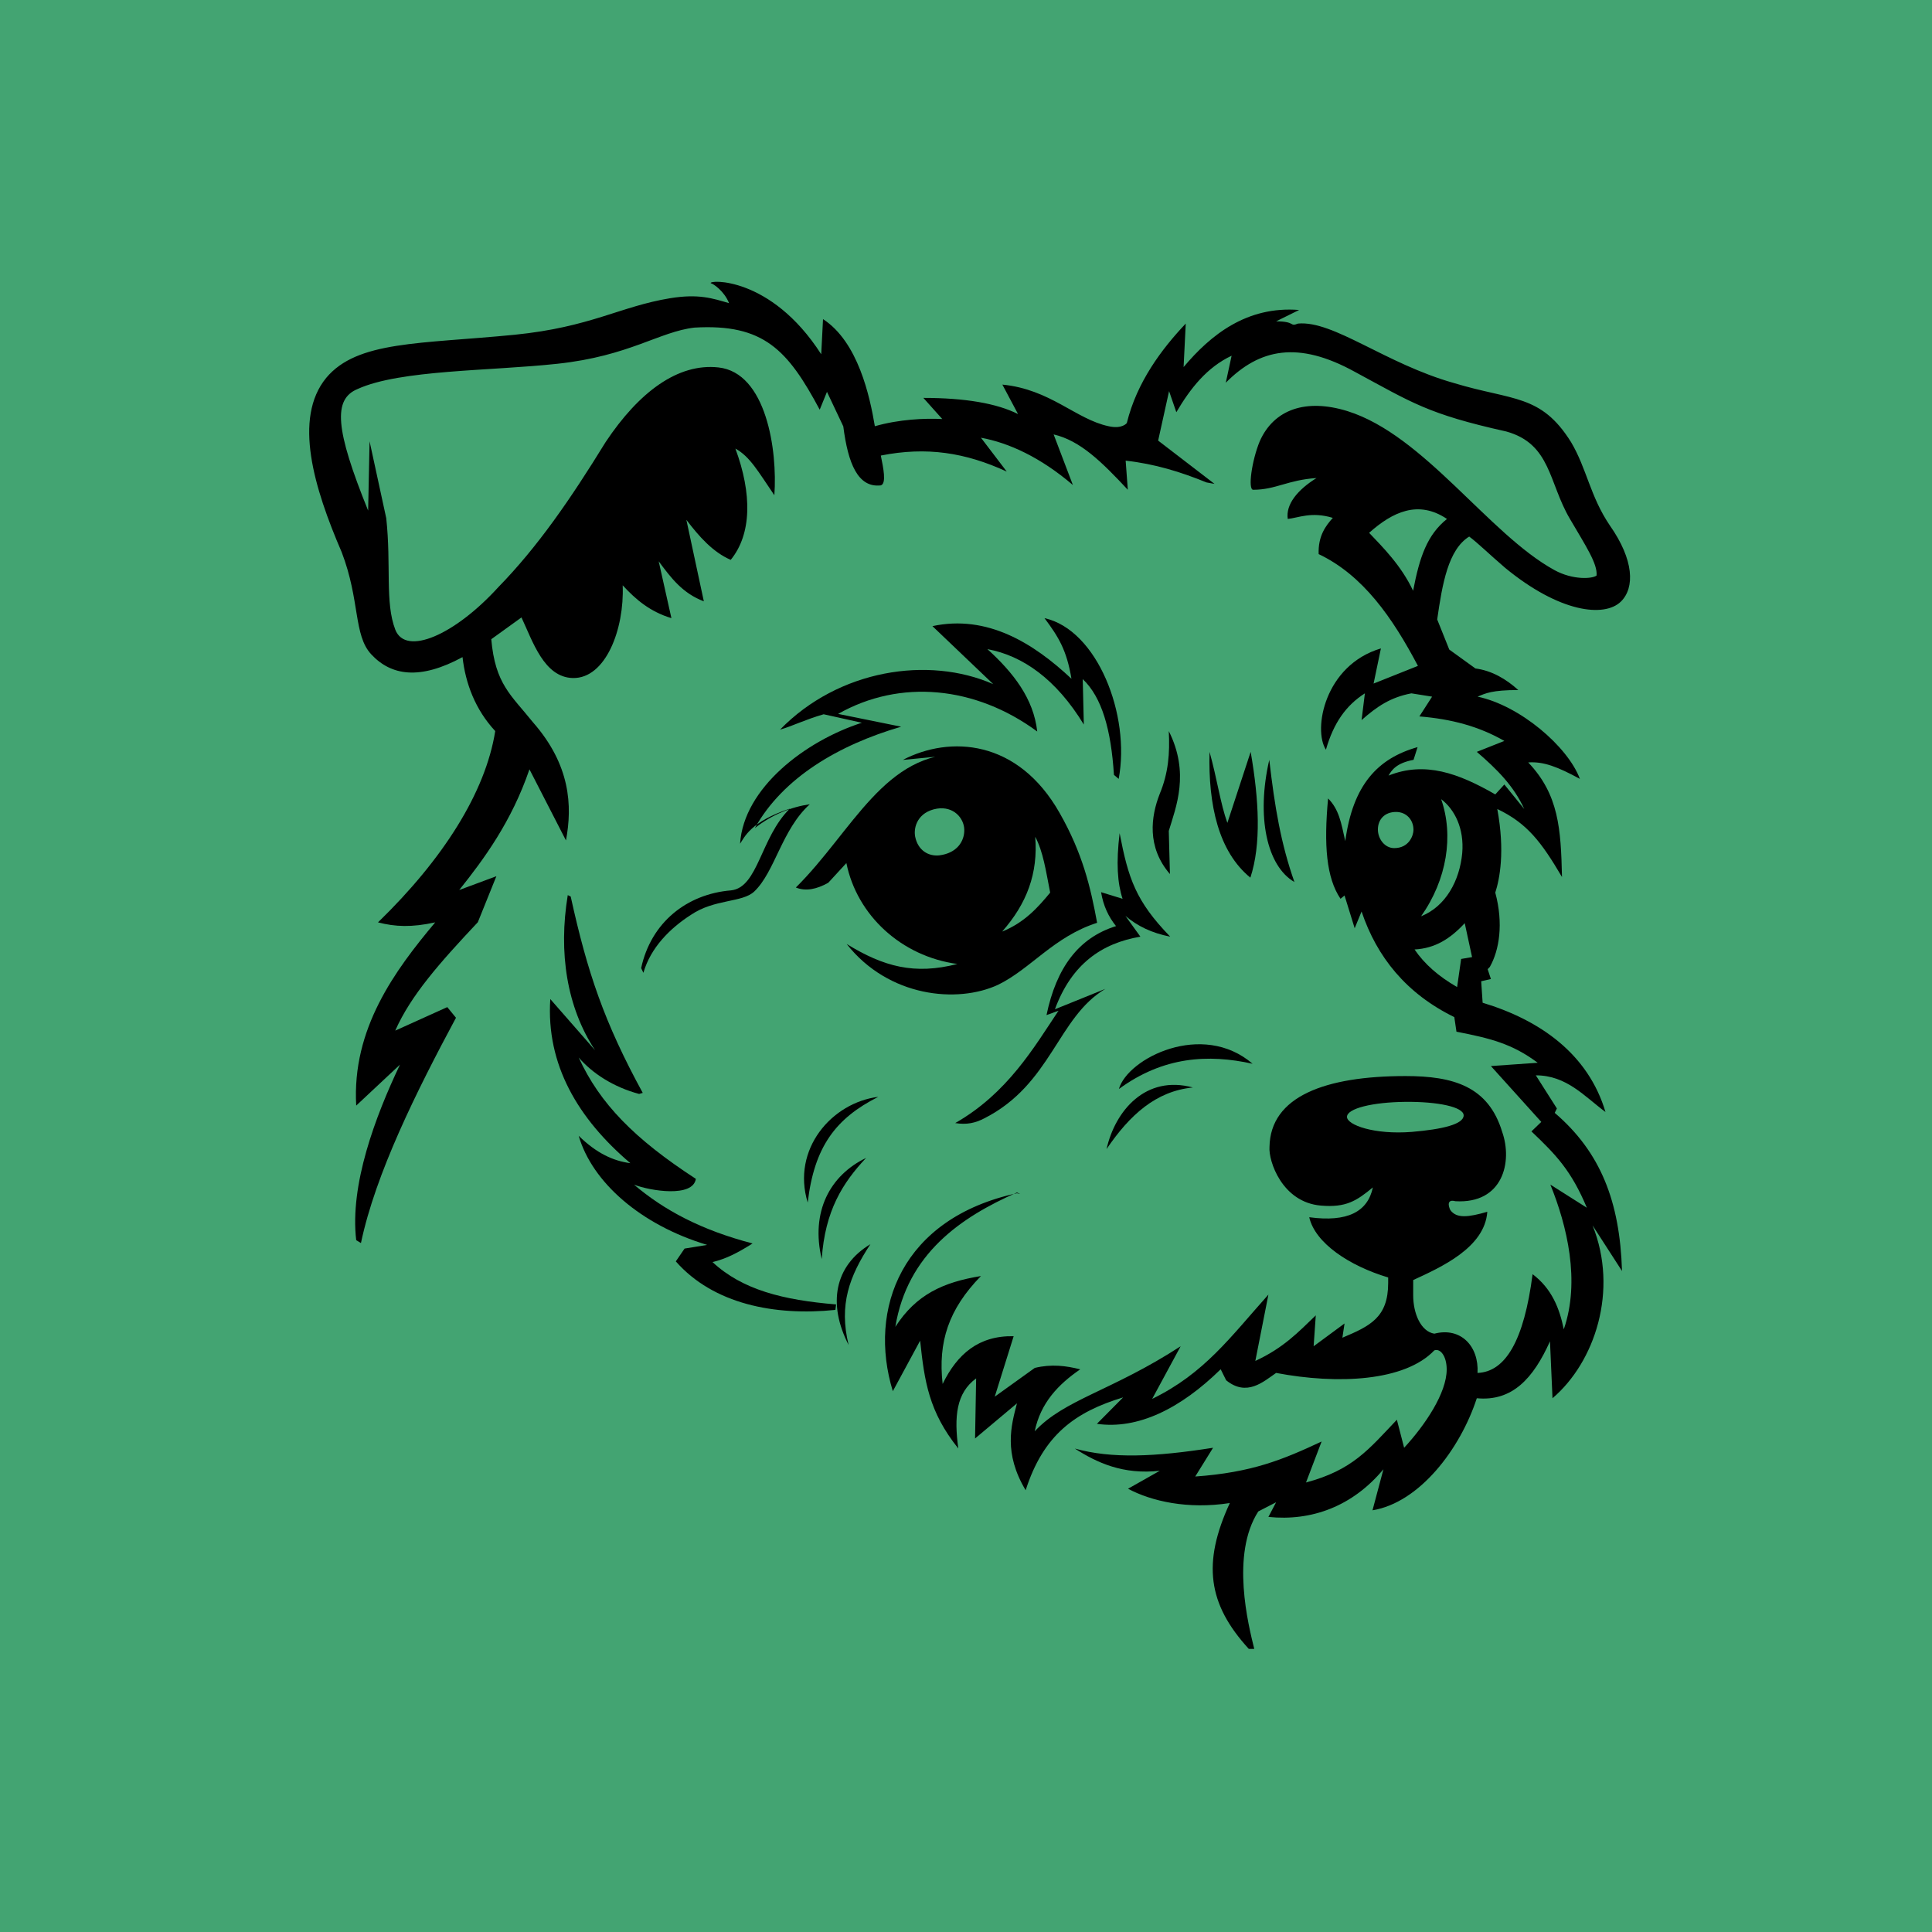
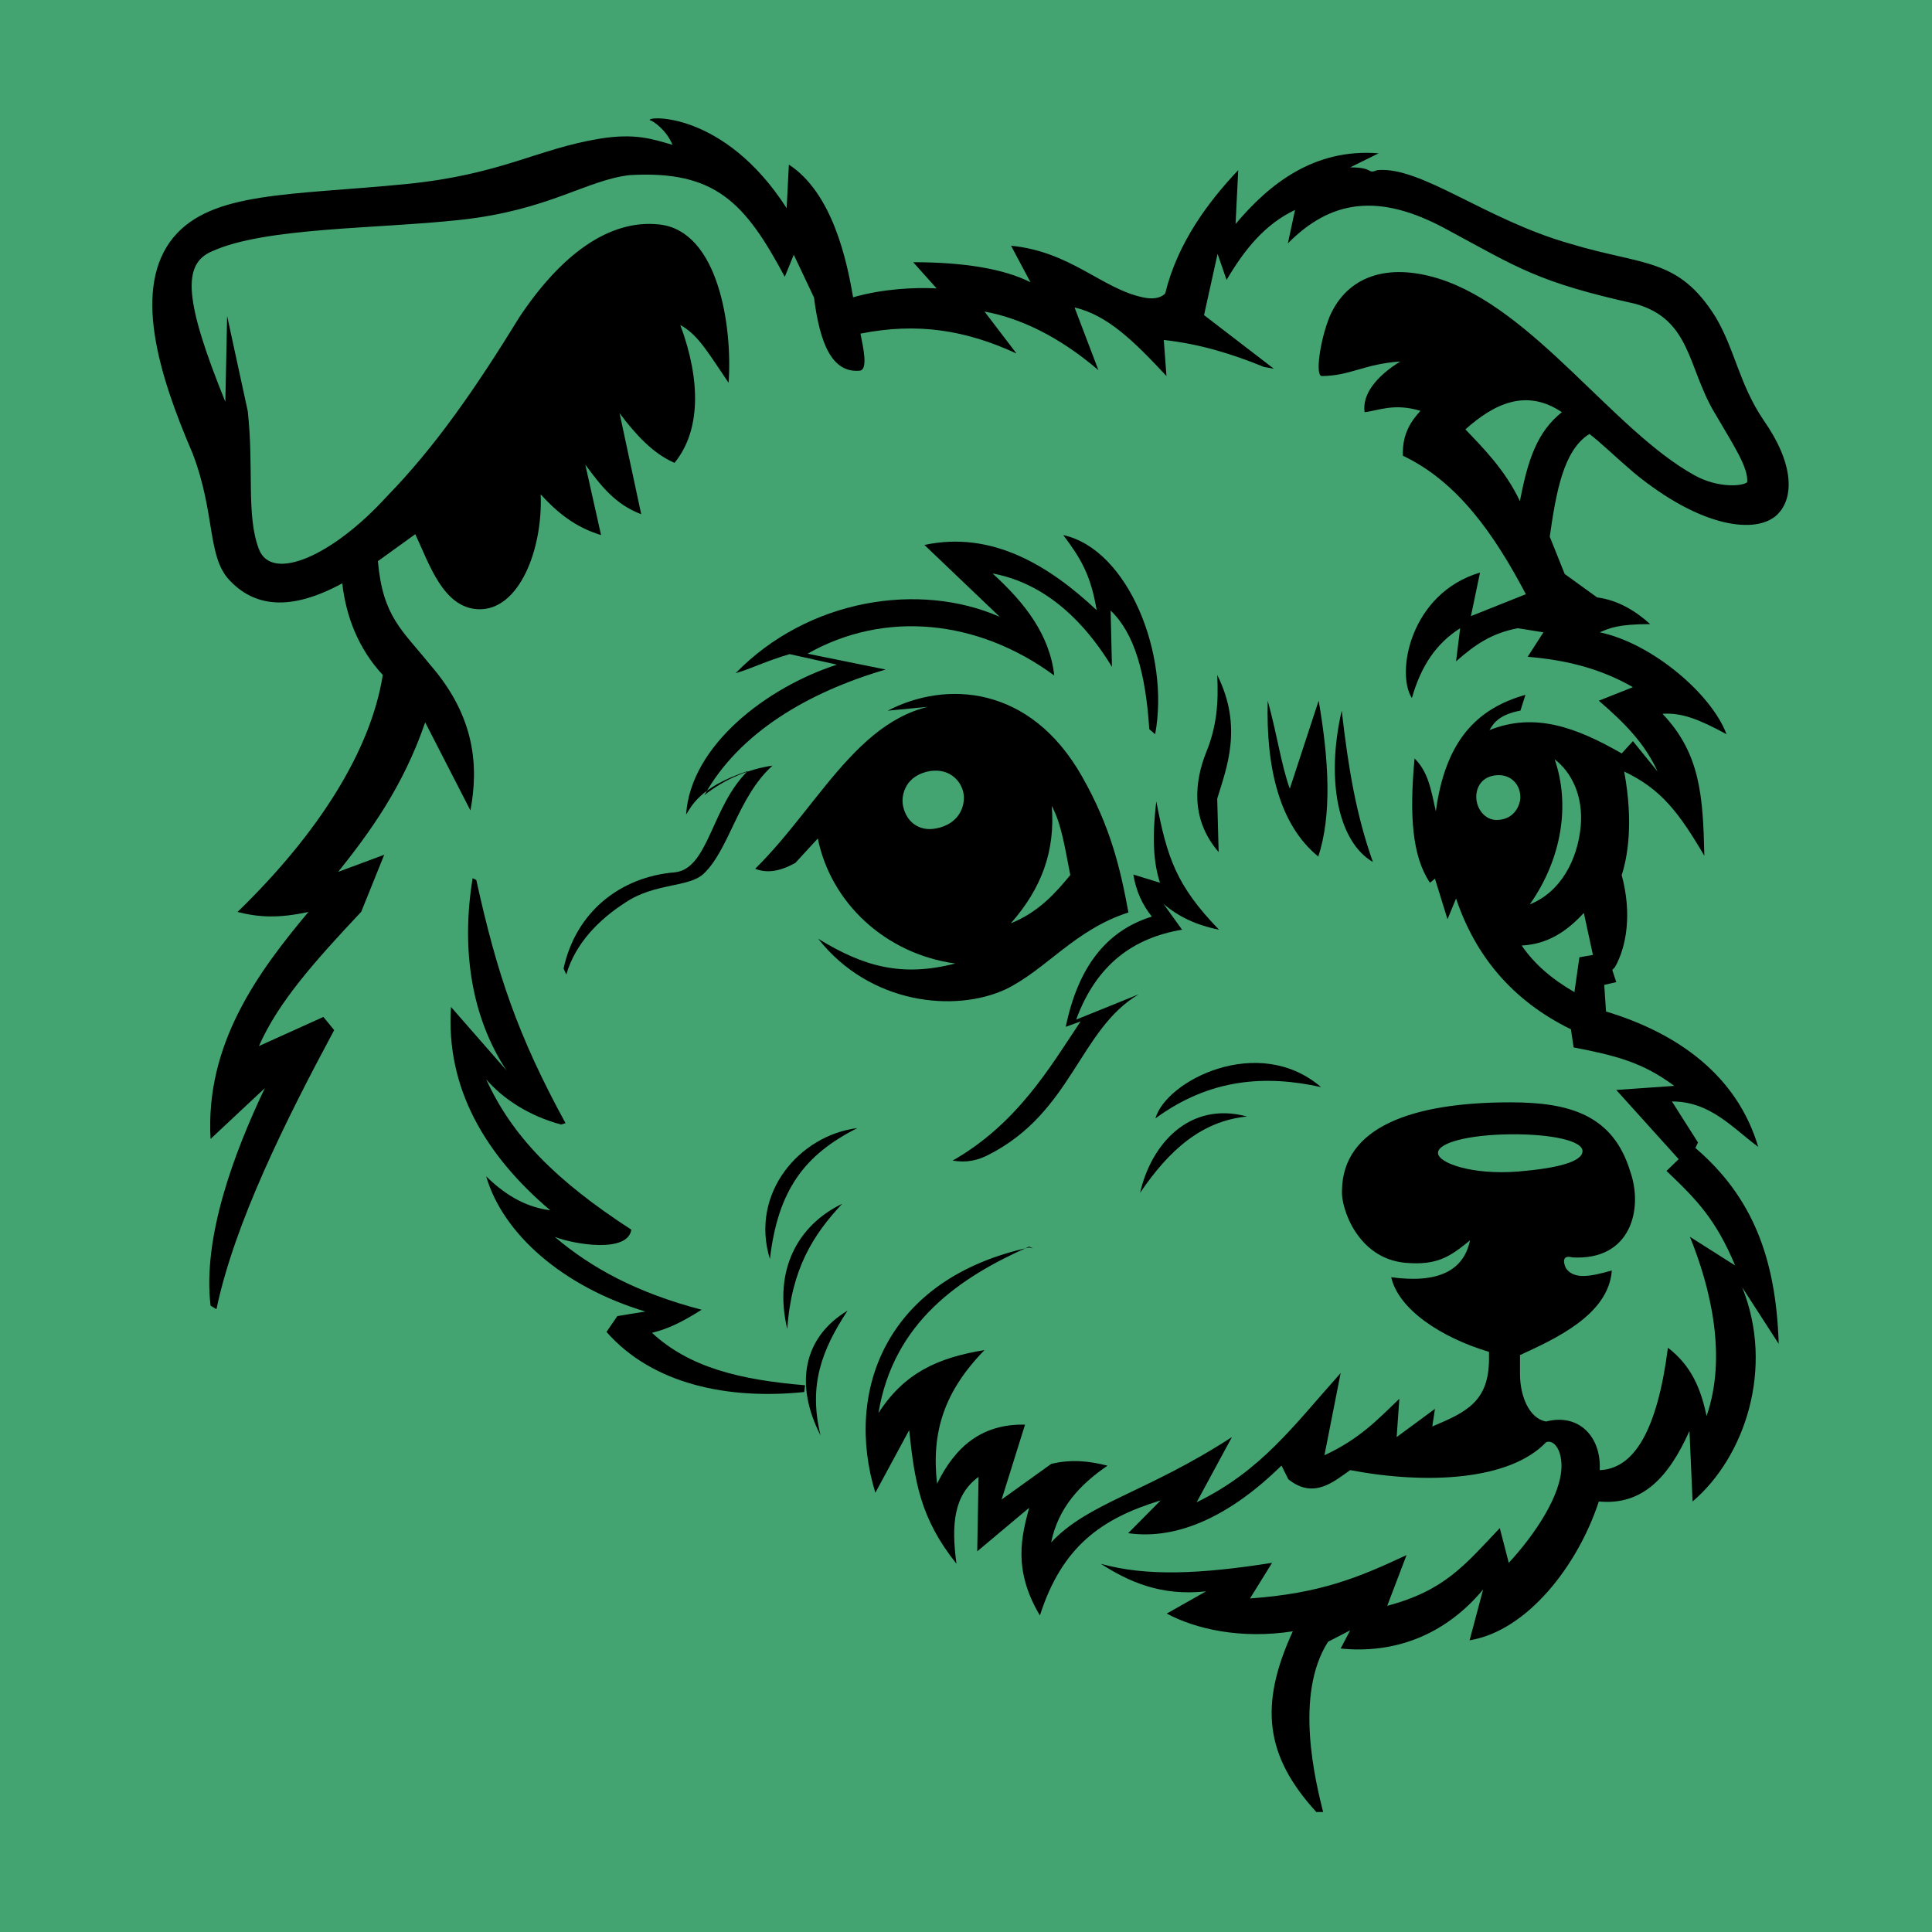
<svg xmlns="http://www.w3.org/2000/svg" width="1024" height="1024" viewBox="0 0 1024 1024" fill="none">
  <rect width="1024" height="1024" fill="#43A472" />
-   <path d="M172.91 200.266C189.369 180.568 222.516 182.359 272.618 177.444C313.27 173.367 328.51 162.432 355.256 158.051C370.344 155.613 377.659 158.127 386.422 160.68C383.87 154.317 378.078 150.355 376.745 150.126C374.992 148.374 408.406 145.973 435.266 187.769L436.219 169.138C454.812 181.216 461.022 210.019 463.689 225.907C476.453 222.249 490.169 221.602 499.427 222.097L489.407 210.896C511.581 210.896 528.421 213.829 539.584 219.468L531.278 203.847C556.729 206.324 570.179 222.211 587.59 225.907C594.791 227.545 597.23 224.231 597.23 224.231C602.564 202.476 615.708 184.988 628.472 171.5L627.329 194.551C641.616 177.558 660.818 162.09 688.555 164.299L676.363 170.319C686.955 170.319 683.297 173.367 687.984 171.5C706.805 169.748 734.237 192.76 770.699 203.047C801.788 212.458 816.686 208.762 832.688 234.327C841.031 248.386 842.784 263.055 853.262 278.523C866.025 296.697 866.597 311.518 859.091 318.871C850.328 327.367 826.706 324.777 797.75 300.964C788.873 293.344 783.119 287.629 778.7 284.391C767.537 291.325 764.45 309.498 761.745 328.32L768.146 344.284L782.015 354.304C790.778 355.447 798.321 359.943 804.722 365.734C790.778 365.734 787.31 367.487 783.158 369.239C805.522 373.926 830.973 395.643 837.374 412.826C825.601 406.425 818.095 403.529 809.98 404.101C826.172 421.093 827.315 439.267 827.887 464.832C816.914 446.201 809.408 436.333 793.597 428.79C797.75 451.269 794.854 465.937 792.53 473.1C796.95 489.521 794.664 503.618 789.635 512.495L788.492 513.676L790.206 518.896L785.063 520.077L785.825 531.469C816.343 540.689 841.793 558.634 850.937 589.381C839.774 581.113 830.363 569.95 814.019 569.95L825.182 587.514L824.039 589.838C848.347 610.641 858.557 636.777 859.7 673.658L844.079 649.465C857.986 684.021 845.261 722.045 822.858 741.095L821.524 710.92C812.685 730.618 801.522 742.886 782.738 741.095C773.899 768.184 752.297 796.416 727.455 800.493L733.247 778.738C716.864 798.436 695.07 806.361 672.287 803.998L676.363 796.226L666.914 801.103C652.208 823.963 661.695 861.415 664.781 873.95H661.885C640.092 850.137 637.196 828.382 651.827 796.645C629.462 800.112 610.26 795.654 597.877 789.063L614.717 779.538C595.325 781.71 581.456 775.309 569.683 767.765C589.076 773.175 612.012 772.223 642.95 767.346L633.501 782.586C663.447 780.453 679.83 773.709 700.481 764.031L692.213 785.748C716.864 779.157 725.322 768.337 740.371 752.487L744.219 767.346C755.383 755.268 766.775 738.314 766.775 725.855C766.775 718.883 763.498 714.54 760.221 715.721C744.6 732.142 709.091 733.894 676.363 727.684C669.62 732.332 660.818 740.448 649.884 731.57L646.988 725.741C625.766 746.544 603.173 757.783 581.38 754.659L595.286 740.638C569.874 748.372 553.034 760.45 543.623 789.863C531.85 770.166 535.889 755.649 539.013 743.8L516.8 762.431L517.372 730.58C506.78 738.314 505.637 750.925 507.923 767.727C492.302 748.258 489.978 732.142 487.692 710.577L473.214 737.361C459.879 693.775 477.862 645.731 539.013 632.434L540.727 632.815L539.013 632.053C509.295 645.159 480.948 664.438 474.548 703.262C485.558 686.155 499.808 679.602 519.925 676.325C502.703 693.966 497.103 711.339 499.617 733.513C507.352 717.664 518.744 707.834 537.26 708.215L527.24 740.257L548.462 725.017C557.301 722.883 565.035 723.874 572.541 725.779C560.958 733.704 551.51 743.572 548.423 758.621C564.235 741.629 589.076 737.361 625.766 713.549L610.679 741.438C638.339 727.951 652.017 708.825 672.287 686.155L665.352 721.321C680.402 714.349 688.136 706.043 697.394 697.166L696.251 713.549L712.634 701.471L711.491 709.015C726.122 702.843 735.761 698.347 735.761 679.983V677.087C715.111 670.915 697.013 658.837 693.927 645.159C714.197 647.903 724.941 642.264 727.646 629.348C718.997 636.511 713.396 640.13 700.1 638.987C679.449 637.235 672.287 615.289 672.858 607.936C673.277 581.113 702.386 570.331 744.981 570.331C770.242 570.331 788.873 575.741 796.188 599.935C801.788 615.822 796.569 638.187 771.347 636.663C766.965 635.482 767.537 638.987 768.68 641.311C771.956 645.96 778.319 645.159 788.301 642.264C786.968 661.352 763.688 671.677 749.02 678.459V686.536C749.02 696.175 753.059 705.7 760.221 706.881C774.28 703.224 783.92 713.587 783.119 727.684C797.94 727.113 807.77 710.539 812.304 675.335C822.515 683.069 826.553 693.432 828.839 704.557C837.679 679.03 830.554 649.617 821.715 627.862L841.07 640.13C832.802 620.433 824.801 612.127 811.694 599.668L816.914 594.639L790.206 565.035L815.009 563.283C801.522 553.224 790.016 550.329 771.956 546.823L770.813 539.089C745.362 526.63 729.779 507.276 721.664 483.12L718.007 491.997L712.634 474.624L710.501 476.376C702.957 465.175 701.624 447.954 703.91 423.189C709.701 428.98 710.882 436.143 713.015 445.82C717.054 416.026 730.16 401.967 751.344 395.985L749.21 402.729C739.99 404.482 737.666 408.177 735.952 411.073C755.345 403.339 773.099 409.892 792.53 421.055L797.331 415.797L807.884 428.79C802.322 416.559 793.483 407.758 782.738 398.5L797.331 392.709C783.881 384.975 769.251 381.088 752.297 379.717L759.04 369.239L748.067 367.487C736.904 369.62 729.779 374.497 721.664 381.66L723.417 367.487C713.396 373.887 706.805 383.222 702.767 397.357C695.832 386.727 702.005 352.551 731.913 343.674L728.027 362.305L751.535 352.932C738.047 327.367 722.426 304.85 698.918 293.687C698.537 284.01 702.767 278.561 706.424 274.485C695.07 271.017 688.136 274.485 682.535 275.056C681.392 267.322 687.755 259.587 697.775 253.377C682.535 254.368 676.173 259.587 664.209 259.587C661.314 259.587 663.447 244.157 667.676 233.908C675.182 216.915 692.213 211.086 714.197 217.906C754.811 230.631 789.063 283.057 823.848 302.145C833.678 307.555 844.079 306.793 846.213 305.041C846.785 298.83 840.612 289.572 832.116 275.056C820.762 255.892 822.134 235.28 798.321 228.688C756.716 219.43 748.448 213.448 718.007 197.027C688.136 180.606 667.676 184.683 649.693 202.857L652.779 188.531C639.673 194.741 630.986 205.752 623.48 218.478L619.632 207.314L613.841 233.527L643.712 256.463L639.482 255.701C625.766 250.101 612.05 245.871 596.62 244.157L597.763 259.587C583.895 244.728 572.541 233.527 558.444 230.25L568.655 257.073C551.51 242.404 534.746 234.708 519.925 232.003L533.603 249.948C511.809 239.89 491.159 236.613 466.851 241.452C468.185 248.005 469.937 256.311 466.851 257.263C454.697 258.635 449.478 245.681 446.963 225.983L438.315 207.695L434.466 217.144C417.512 185.445 404.786 171.5 368.096 173.634C349.503 175.767 333.501 188.721 295.478 192.798C259.74 196.684 212.153 195.922 189.56 206.171C176.453 211.581 177.596 227.355 195.122 270.636L195.884 233.908L204.723 274.675C207.429 299.821 203.961 319.29 209.524 333.768C215.087 347.903 241.109 336.473 264.045 311.289C284.886 289.953 302.221 264.807 321.005 234.289C338.721 207.695 359.333 192.417 380.745 194.741C406.196 197.446 412.14 238.747 410.425 262.483C401.738 249.758 397.509 242.023 389.775 237.756C398.652 261.721 398.462 283.057 387.299 296.735C377.85 292.658 370.535 284.391 363.791 275.513L373.049 318.719C361.848 314.451 355.866 306.603 349.122 297.497L355.866 327.634C344.474 324.167 336.969 317.766 330.034 310.222C330.987 333.463 321.005 359.752 303.593 359.371C288.353 358.99 282.371 339.978 276.39 327.253L260.388 338.797C262.483 362.61 270.789 368.249 282.562 382.917C302.297 405.434 303.441 426.999 299.973 445.439L280.619 407.758C271.17 435.419 256.539 455.307 243.395 471.728L263.093 464.413L253.263 488.797C232.994 510.362 217.754 527.545 209.486 546.252L237.07 533.793L241.68 539.432C220.84 578.256 199.047 621.995 191.312 658.837L188.798 657.313C185.33 628.091 198.818 591.972 212 564.273L188.798 585.99C186.473 545.261 209.257 514.438 230.67 488.873C218.135 491.616 209.486 491.235 200.342 488.873C234.746 455.498 257.301 420.103 262.483 387.489C251.891 376.097 246.71 362.191 245.148 348.284C222.554 360.552 207.314 358.19 196.722 346.76C187.274 336.511 190.931 318.338 181.101 292.658C166.433 258.635 155.27 221.754 172.91 200.266ZM748.982 313.118C752.449 294.982 756.488 283.438 766.927 275.056C751.687 264.807 738.009 271.398 725.665 282.409C732.827 289.953 742.619 299.631 748.982 313.118ZM776.338 489.292C768.832 497.408 760.755 502.665 749.744 503.237C754.964 510.933 762.469 517.524 772.299 523.163L774.433 508.266L780.224 507.276L776.338 489.292ZM775.004 452.221C776.147 439.077 770.966 428.98 763.841 423.57C770.585 442.925 766.927 466.166 753.211 485.635C766.317 480.415 773.633 466.737 775.004 452.221ZM738.962 449.516C746.886 449.516 749.172 442.734 749.172 439.839C749.172 434.428 745.324 430.352 739.952 430.352C733.78 430.352 730.313 434.428 730.313 439.648C730.313 444.677 733.97 449.516 738.962 449.516ZM748.22 599.935C764.603 598.563 775.766 595.858 775.766 591.172C775.766 586.714 762.088 583.818 744.753 584.009C727.417 584.199 713.93 587.514 713.93 591.972C713.93 596.239 728.37 601.497 748.22 599.935Z" fill="black" />
-   <path d="M448.754 500.341C468.452 512.419 484.682 516.762 507.428 510.933C477.71 506.894 454.202 485.139 448.602 457.441L439 467.88C432.828 471.347 427.037 472.528 421.817 470.395C451.916 440.6 469.061 397.928 510.705 399.681L478.51 402.767C503.389 389.813 539.47 391.756 561.644 430.923C573.798 452.297 578.027 470.204 581.494 489.102C558.558 496.455 546.404 513.448 529.031 521.944C507.428 532.002 470.966 528.535 448.754 500.341ZM496.608 428.599C486.397 430.352 484.073 438.467 485.063 443.496C486.587 450.849 492.188 453.935 497.789 453.364C507.237 452.221 511.276 445.82 511.086 439.648C510.895 433.628 505.485 427.227 496.608 428.599ZM556.615 473.1C554.291 461.327 552.919 451.459 548.69 443.496C550.252 462.889 544.271 478.891 531.164 493.75C543.128 488.911 550.252 480.796 556.615 473.1Z" fill="black" />
-   <path d="M436.562 378.574C426.542 381.469 420.179 384.784 413.435 386.727C444.449 354.876 492.074 347.522 526.44 362.61L494.207 331.863C523.163 325.653 547.624 340.74 567.893 359.752C565.378 344.665 561.149 337.692 553.605 327.634C581.571 333.806 599.287 378.993 592.924 412.826L590.41 410.692C588.886 386.727 584.047 369.582 573.874 359.943L574.446 384.022C559.777 359.943 542.061 347.522 523.354 344.055C537.032 356.476 547.814 370.192 549.757 387.718C516.991 363.6 477.062 359.752 444.22 378.383L477.634 385.165C444.449 394.842 414.959 412.216 400.1 438.886C409.168 431.723 419.569 427.647 429.209 426.275C414.388 439.648 410.73 462.127 399.757 472.528C393.395 478.51 378.764 476.376 366.229 484.873C355.066 492.036 344.855 502.284 341.007 515.619L339.826 513.105C345.046 488.911 364.02 473.862 387.451 471.919C401.891 470.395 403.034 443.877 418.617 428.599C397.624 435.571 394.538 443.877 392.252 447.192C394.157 417.588 426.923 392.709 456.793 383.07L436.562 378.574Z" fill="black" />
-   <path d="M300.926 474.433L302.488 475.195C311.328 515.391 320.205 541.756 340.665 579.247L338.76 579.818C325.044 576.16 313.88 568.807 306.717 560.501C317.881 584.885 336.245 603.631 368.82 624.814C367.296 634.873 344.703 631.215 336.054 627.9C352.056 641.464 371.526 651.903 398.881 659.066C390.576 664.286 384.784 667.181 377.66 668.934C393.471 683.641 415.036 689.051 443.154 691.375L442.773 694.27C410.616 697.585 378.079 691.184 358.191 668.553L362.839 661.771L374.802 659.828C339.483 649.198 313.842 626.567 306.717 601.992C316.166 611.251 325.044 615.327 334.111 616.508C306.336 592.924 289.382 564.273 291.668 529.526L315.404 556.653C300.355 533.793 295.935 504.799 300.926 474.433Z" fill="black" />
-   <path d="M465.518 581.342C442.925 592.734 431.571 607.783 428.104 637.387C419.455 609.155 440.829 584.428 465.518 581.342Z" fill="black" />
-   <path d="M459.041 613.727C446.696 626.871 437.286 641.578 435.533 667.334C429.552 642.188 439.953 622.909 459.041 613.727Z" fill="black" />
-   <path d="M461.327 659.447C450.163 676.439 444.563 691.489 449.782 712.863C438.619 691.108 442.277 670.915 461.327 659.447Z" fill="black" />
-   <path d="M619.48 387.489C630.682 409.816 623.328 427.646 619.48 440.41L620.09 463.27C607.707 448.944 610.031 432.676 614.642 420.865C619.29 409.701 620.09 399.262 619.48 387.489Z" fill="black" />
-   <path d="M672.744 402.729C675.639 427.837 678.916 447.192 686.079 467.499C671.41 459.003 665.809 432.866 672.744 402.729Z" fill="black" />
-   <path d="M641.083 398.5C645.121 412.978 646.874 426.084 650.532 436.143L662.876 398.5C667.334 424.141 668.515 447.573 662.724 465.175C645.922 451.459 640.321 426.846 641.083 398.5Z" fill="black" />
-   <path d="M593.42 441.591C598.03 465.556 601.878 477.52 620.242 496.455C610.412 494.512 602.869 490.855 596.506 485.444L604.431 496.455C583.971 499.922 567.969 510.933 559.13 534.936L585.876 524.116C560.463 539.165 557.377 574.598 521.716 592.734C516.877 595.249 512.267 596.239 506.285 595.249C534.06 579.399 548.119 555.015 561.035 535.698L554.672 538.022C559.892 512.876 571.665 497.027 591.515 490.855C587.476 485.825 584.771 480.034 583.59 472.871L594.982 476.377C592.277 468.071 591.515 457.441 593.42 441.591Z" fill="black" />
-   <path d="M663.905 563.816C640.359 558.596 616.584 559.968 593.039 577.189C597.649 560.958 637.235 540.88 663.905 563.816Z" fill="black" />
-   <path d="M632.244 576.389C612.699 578.332 598.83 590.867 586.486 609.041C591.096 588.581 607.288 569.645 632.244 576.389Z" fill="black" />
+   <path d="M91.92 125.81C112.31 101.407 153.374 103.626 215.442 97.537C265.805 92.486 284.685 78.94 317.819 73.512C336.51 70.491 345.573 73.606 356.429 76.769C353.266 68.886 346.092 63.978 344.44 63.694C342.269 61.523 383.663 58.55 416.939 110.328L418.119 87.247C441.153 102.21 448.846 137.893 452.15 157.575C467.962 153.044 484.954 152.242 496.424 152.855L484.01 138.978C511.481 138.978 532.343 142.613 546.173 149.598L535.883 130.246C567.413 133.314 584.074 152.997 605.645 157.575C614.565 159.605 617.586 155.498 617.586 155.498C624.194 128.547 640.478 106.882 656.29 90.174L654.874 118.73C672.574 97.678 696.363 78.515 730.725 81.253L715.621 88.71C728.742 88.71 724.211 92.486 730.017 90.174C753.333 88.002 787.317 116.511 832.488 129.255C871.003 140.914 889.458 136.335 909.282 168.006C919.619 185.423 921.79 203.595 934.77 222.758C950.582 245.273 951.29 263.634 941.992 272.743C931.136 283.269 901.872 280.059 866 250.559C855.002 241.119 847.875 234.039 842.4 230.027C828.57 238.618 824.747 261.132 821.396 284.449L829.325 304.226L846.506 316.639C857.362 318.055 866.708 323.625 874.637 330.799C857.362 330.799 853.067 332.97 847.922 335.142C875.629 340.947 907.158 367.851 915.088 389.138C900.503 381.209 891.205 377.622 881.151 378.33C901.211 399.381 902.627 421.895 903.335 453.566C889.741 430.486 880.443 418.261 860.855 408.915C866 436.763 862.413 454.935 859.533 463.809C865.009 484.152 862.177 501.616 855.946 512.614L854.53 514.077L856.654 520.543L850.282 522.006L851.226 536.119C889.033 547.542 920.563 569.773 931.891 607.863C918.061 597.621 906.403 583.791 886.154 583.791L899.984 605.55L898.568 608.43C928.681 634.201 941.331 666.58 942.747 712.27L923.395 682.298C940.623 725.108 924.858 772.214 897.105 795.814L895.453 758.431C884.502 782.834 870.673 798.032 847.403 795.814C836.453 829.373 809.69 864.348 778.916 869.398L786.09 842.447C765.794 866.85 738.796 876.667 710.57 873.741L715.621 864.112L703.915 870.154C685.696 898.474 697.449 944.871 701.272 960.4H697.685C670.686 930.9 667.099 903.949 685.224 864.631C657.517 868.926 633.729 863.404 618.389 855.238L639.251 843.438C615.226 846.129 598.045 838.199 583.461 828.854C607.485 835.556 635.9 834.376 674.226 828.334L662.521 847.214C699.62 844.571 719.916 836.217 745.498 824.228L735.256 851.132C765.794 842.966 776.273 829.562 794.917 809.926L799.684 828.334C813.513 813.372 827.626 792.368 827.626 776.934C827.626 768.296 823.567 762.915 819.508 764.378C800.156 784.722 756.165 786.893 715.621 779.199C707.266 784.958 696.363 795.011 682.817 784.014L679.229 776.792C652.939 802.563 624.949 816.487 597.951 812.617L615.179 795.247C583.697 804.829 562.834 819.791 551.176 856.23C536.591 831.827 541.594 813.844 545.465 799.165L517.947 822.246L518.655 782.786C505.533 792.368 504.117 807.991 506.949 828.806C487.597 804.687 484.718 784.722 481.886 758.006L463.95 791.188C447.43 737.191 469.709 677.672 545.465 661.199L547.589 661.671L545.465 660.727C508.649 676.964 473.532 700.847 465.602 748.944C479.243 727.751 496.896 719.633 521.817 715.574C500.483 737.427 493.545 758.95 496.66 786.421C506.241 766.786 520.354 754.608 543.293 755.08L530.88 794.775L557.17 775.895C568.121 773.252 577.702 774.479 587.001 776.839C572.652 786.657 560.946 798.882 557.123 817.526C576.711 796.474 607.485 791.188 652.939 761.688L634.248 796.238C668.515 779.53 685.46 755.835 710.57 727.751L701.98 771.317C720.624 762.679 730.205 752.39 741.675 741.392L740.259 761.688L760.555 746.726L759.139 756.071C777.264 748.425 789.205 742.855 789.205 720.105V716.518C763.623 708.871 741.203 693.909 737.38 676.964C762.49 680.362 775.801 673.377 779.152 657.376C768.437 666.25 761.499 670.734 745.026 669.318C719.444 667.146 710.57 639.959 711.278 630.85C711.797 597.621 747.858 584.263 800.628 584.263C831.921 584.263 855.002 590.966 864.065 620.938C871.003 640.62 864.537 668.326 833.29 666.438C827.862 664.975 828.57 669.318 829.986 672.197C834.045 677.955 841.928 676.964 854.294 673.377C852.642 697.024 823.803 709.815 805.631 718.217V728.223C805.631 740.165 810.634 751.965 819.508 753.428C836.925 748.897 848.866 761.735 847.875 779.199C866.236 778.491 878.413 757.959 884.03 714.346C896.68 723.928 901.683 736.766 904.515 750.549C915.465 718.925 906.639 682.486 895.689 655.535L919.666 670.734C909.424 646.331 899.512 636.042 883.275 620.607L889.741 614.377L856.654 577.702L887.381 575.531C870.673 563.07 856.418 559.483 834.045 555.141L832.629 545.559C801.1 530.125 781.795 506.147 771.741 476.222L767.21 487.22L760.555 465.697L757.912 467.868C748.566 453.991 746.914 432.657 749.746 401.977C756.921 409.151 758.384 418.025 761.027 430.014C766.03 393.103 782.267 375.686 808.51 368.276L805.867 376.63C794.445 378.802 791.565 383.38 789.441 386.967C813.466 377.386 835.461 385.504 859.533 399.334L865.481 392.82L878.555 408.915C871.664 393.764 860.713 382.861 847.403 371.391L865.481 364.217C848.819 354.635 830.694 349.821 809.69 348.122L818.045 335.142L804.451 332.97C790.621 335.614 781.795 341.655 771.741 350.529L773.913 332.97C761.499 340.9 753.333 352.464 748.33 369.975C739.74 356.806 747.386 314.468 784.438 303.47L779.624 326.551L808.746 314.94C792.037 283.269 772.685 255.374 743.563 241.544C743.091 229.555 748.33 222.806 752.861 217.755C738.796 213.46 730.205 217.755 723.267 218.463C721.851 208.882 729.733 199.3 742.147 191.606C723.267 192.834 715.385 199.3 700.564 199.3C696.977 199.3 699.62 180.184 704.859 167.487C714.157 146.436 735.256 139.214 762.49 147.663C812.805 163.428 855.238 228.375 898.332 252.022C910.509 258.725 923.395 257.781 926.038 255.61C926.746 247.916 919.1 236.446 908.574 218.463C894.509 194.722 896.208 169.186 866.708 161.021C815.165 149.551 804.923 142.141 767.21 121.798C730.205 101.454 704.859 106.505 682.581 129.019L686.404 111.272C670.167 118.966 659.405 132.606 650.107 148.371L645.34 134.542L638.165 167.015L675.17 195.43L669.931 194.486C652.939 187.547 635.947 182.308 616.831 180.184L618.247 199.3C601.066 180.892 587.001 167.015 569.537 162.956L582.186 196.185C560.946 178.013 540.178 168.478 521.817 165.127L538.762 187.358C511.764 174.898 486.181 170.838 456.068 176.833C457.72 184.951 459.891 195.241 456.068 196.421C441.011 198.12 434.545 182.072 431.429 157.67L420.715 135.014L415.948 146.719C394.944 107.449 379.179 90.174 333.725 92.817C310.692 95.46 290.868 111.508 243.762 116.558C199.489 121.373 140.536 120.429 112.546 133.126C96.309 139.828 97.725 159.369 119.437 212.988L120.381 167.487L131.332 217.991C134.683 249.143 130.388 273.262 137.279 291.198C144.17 308.71 176.408 294.55 204.822 263.35C230.641 236.918 252.117 205.766 275.386 167.959C297.334 135.014 322.869 116.086 349.396 118.966C380.925 122.317 388.289 173.482 386.165 202.887C375.403 187.122 370.164 177.541 360.582 172.254C371.58 201.943 371.344 228.375 357.514 245.32C345.809 240.27 336.746 230.027 328.392 219.03L339.861 272.554C325.985 267.268 318.574 257.545 310.22 246.264L318.574 283.599C304.461 279.304 295.163 271.374 286.573 262.029C287.753 290.821 275.386 323.389 253.816 322.917C234.936 322.445 227.525 298.892 220.115 283.127L200.291 297.429C202.887 326.929 213.177 333.914 227.761 352.086C252.211 379.982 253.627 406.697 249.332 429.542L225.354 382.861C213.649 417.128 195.524 441.766 179.24 462.11L203.642 453.047L191.465 483.255C166.354 509.97 147.474 531.258 137.232 554.433L171.405 538.998L177.116 545.984C151.297 594.081 124.299 648.266 114.717 693.909L111.602 692.021C107.307 655.818 124.016 611.073 140.347 576.758L111.602 603.662C108.723 553.206 136.949 515.021 163.475 483.35C147.946 486.748 137.232 486.276 125.904 483.35C168.525 442.002 196.468 398.154 202.887 357.75C189.765 343.638 183.346 326.41 181.411 309.182C153.421 324.38 134.541 321.454 121.42 307.294C109.714 294.597 114.245 272.082 102.068 240.27C83.896 198.12 70.066 152.43 91.92 125.81ZM805.584 265.616C809.879 243.149 814.882 228.847 827.815 218.463C808.935 205.766 791.99 213.932 776.697 227.573C785.571 236.918 797.701 248.907 805.584 265.616ZM839.473 483.869C830.175 493.922 820.169 500.436 806.528 501.144C812.994 510.678 822.293 518.844 834.47 525.83L837.113 507.374L844.288 506.147L839.473 483.869ZM837.821 437.943C839.237 421.659 832.818 409.151 823.992 402.449C832.346 426.426 827.815 455.218 810.823 479.338C827.06 472.871 836.122 455.926 837.821 437.943ZM793.17 434.592C802.988 434.592 805.82 426.19 805.82 422.603C805.82 415.901 801.053 410.85 794.397 410.85C786.751 410.85 782.456 415.901 782.456 422.367C782.456 428.598 786.987 434.592 793.17 434.592ZM804.64 620.938C824.936 619.238 838.765 615.887 838.765 610.082C838.765 604.559 821.821 600.972 800.345 601.208C778.869 601.444 762.16 605.55 762.16 611.073C762.16 616.359 780.049 622.873 804.64 620.938Z" fill="black" />
+   <path d="M433.648 497.557C458.05 512.519 478.158 517.9 506.336 510.678C469.52 505.675 440.398 478.724 433.459 444.409L421.565 457.342C413.918 461.637 406.744 463.101 400.278 460.457C437.566 423.547 458.806 370.683 510.395 372.854L470.511 376.677C501.333 360.629 546.031 363.037 573.502 411.558C588.558 438.037 593.798 460.221 598.093 483.633C569.678 492.742 554.622 513.793 533.098 524.319C506.336 536.78 461.166 532.485 433.648 497.557ZM492.931 408.679C480.282 410.85 477.402 420.904 478.63 427.134C480.518 436.244 487.456 440.067 494.394 439.359C506.1 437.943 511.103 430.013 510.867 422.367C510.631 414.909 503.929 406.98 492.931 408.679ZM567.271 463.809C564.392 449.224 562.693 436.999 557.454 427.134C559.389 451.159 551.978 470.983 535.742 489.391C550.562 483.397 559.389 473.343 567.271 463.809Z" fill="black" />
+   <path d="M418.544 346.706C406.13 350.293 398.248 354.399 389.894 356.806C428.314 317.347 487.314 308.238 529.889 326.929L489.958 288.838C525.83 281.145 556.132 299.836 581.242 323.389C578.127 304.698 572.888 296.06 563.542 283.599C598.187 291.246 620.135 347.225 612.253 389.138L609.138 386.495C607.25 356.806 601.255 335.566 588.653 323.625L589.361 353.455C571.189 323.625 549.241 308.238 526.066 303.942C543.01 319.33 556.368 336.322 558.775 358.034C518.183 328.156 468.718 323.389 428.031 346.47L469.426 354.871C428.314 366.86 391.782 388.383 373.374 421.423C384.607 412.55 397.493 407.499 409.434 405.8C391.074 422.367 386.542 450.215 372.949 463.101C365.066 470.511 346.942 467.868 331.413 478.393C317.583 487.267 304.934 499.964 300.166 516.484L298.703 513.369C305.17 483.397 328.675 464.753 357.703 462.346C375.592 460.458 377.008 427.606 396.313 408.679C370.306 417.317 366.482 427.606 363.65 431.713C366.01 395.038 406.602 364.217 443.607 352.275L418.544 346.706Z" fill="black" />
+   <path d="M250.512 465.461L252.447 466.405C263.398 516.201 274.395 548.863 299.742 595.308L297.382 596.016C280.39 591.485 266.56 582.375 257.687 572.086C271.516 602.294 294.267 625.516 334.623 651.759C332.735 664.22 304.745 659.689 294.031 655.583C313.855 672.386 337.974 685.319 371.863 694.192C361.574 700.659 354.399 704.246 345.573 706.417C365.161 724.636 391.876 731.339 426.71 734.218L426.238 737.805C386.401 741.911 346.092 733.982 321.454 705.945L327.212 697.543L342.033 695.136C298.279 681.967 266.513 653.931 257.687 623.487C269.392 634.956 280.39 640.007 291.623 641.47C257.215 612.253 236.211 576.759 239.043 533.712L268.448 567.319C249.804 538.999 244.329 503.079 250.512 465.461Z" fill="black" />
+   <path d="M454.416 597.904C426.427 612.017 412.361 630.661 408.066 667.335C397.351 632.36 423.831 601.727 454.416 597.904Z" fill="black" />
+   <path d="M446.392 638.024C431.099 654.308 419.441 672.527 417.269 704.434C409.859 673.282 422.745 649.399 446.392 638.024Z" fill="black" />
+   <path d="M449.224 694.664C435.394 715.715 428.456 734.359 434.922 760.838C421.092 733.887 425.624 708.871 449.224 694.664Z" fill="black" />
+   <path d="M645.151 357.75C659.028 385.409 649.919 407.499 645.151 423.311L645.907 451.631C630.567 433.884 633.446 413.729 639.157 399.097C644.915 385.268 645.907 372.335 645.151 357.75Z" fill="black" />
+   <path d="M711.136 376.63C714.724 407.735 718.783 431.713 727.656 456.87C709.484 446.345 702.546 413.965 711.136 376.63Z" fill="black" />
+   <path d="M671.914 371.391C676.917 389.327 679.088 405.564 683.619 418.025L698.912 371.391C704.434 403.157 705.898 432.185 698.723 453.991C677.908 436.999 670.97 406.508 671.914 371.391Z" fill="black" />
+   <path d="M612.866 424.775C618.578 454.463 623.345 469.284 646.095 492.743C633.918 490.335 624.572 485.804 616.69 479.102L626.507 492.743C601.161 497.038 581.337 510.679 570.386 540.415L603.521 527.01C572.038 545.654 568.215 589.55 524.036 612.017C518.042 615.132 512.33 616.359 504.92 615.132C539.329 595.497 556.746 565.289 572.746 541.359L564.864 544.238C571.33 513.086 585.915 493.451 610.506 485.804C605.503 479.574 602.152 472.399 600.689 463.526L614.802 467.868C611.45 457.579 610.506 444.41 612.866 424.775Z" fill="black" />
+   <path d="M700.186 576.192C671.017 569.725 641.564 571.425 612.394 592.759C618.105 572.652 667.146 547.778 700.186 576.192Z" fill="black" />
+   <path d="M660.964 591.768C636.75 594.175 619.569 609.704 604.276 632.219C609.988 606.872 630.048 583.414 660.964 591.768Z" fill="black" />
</svg>
